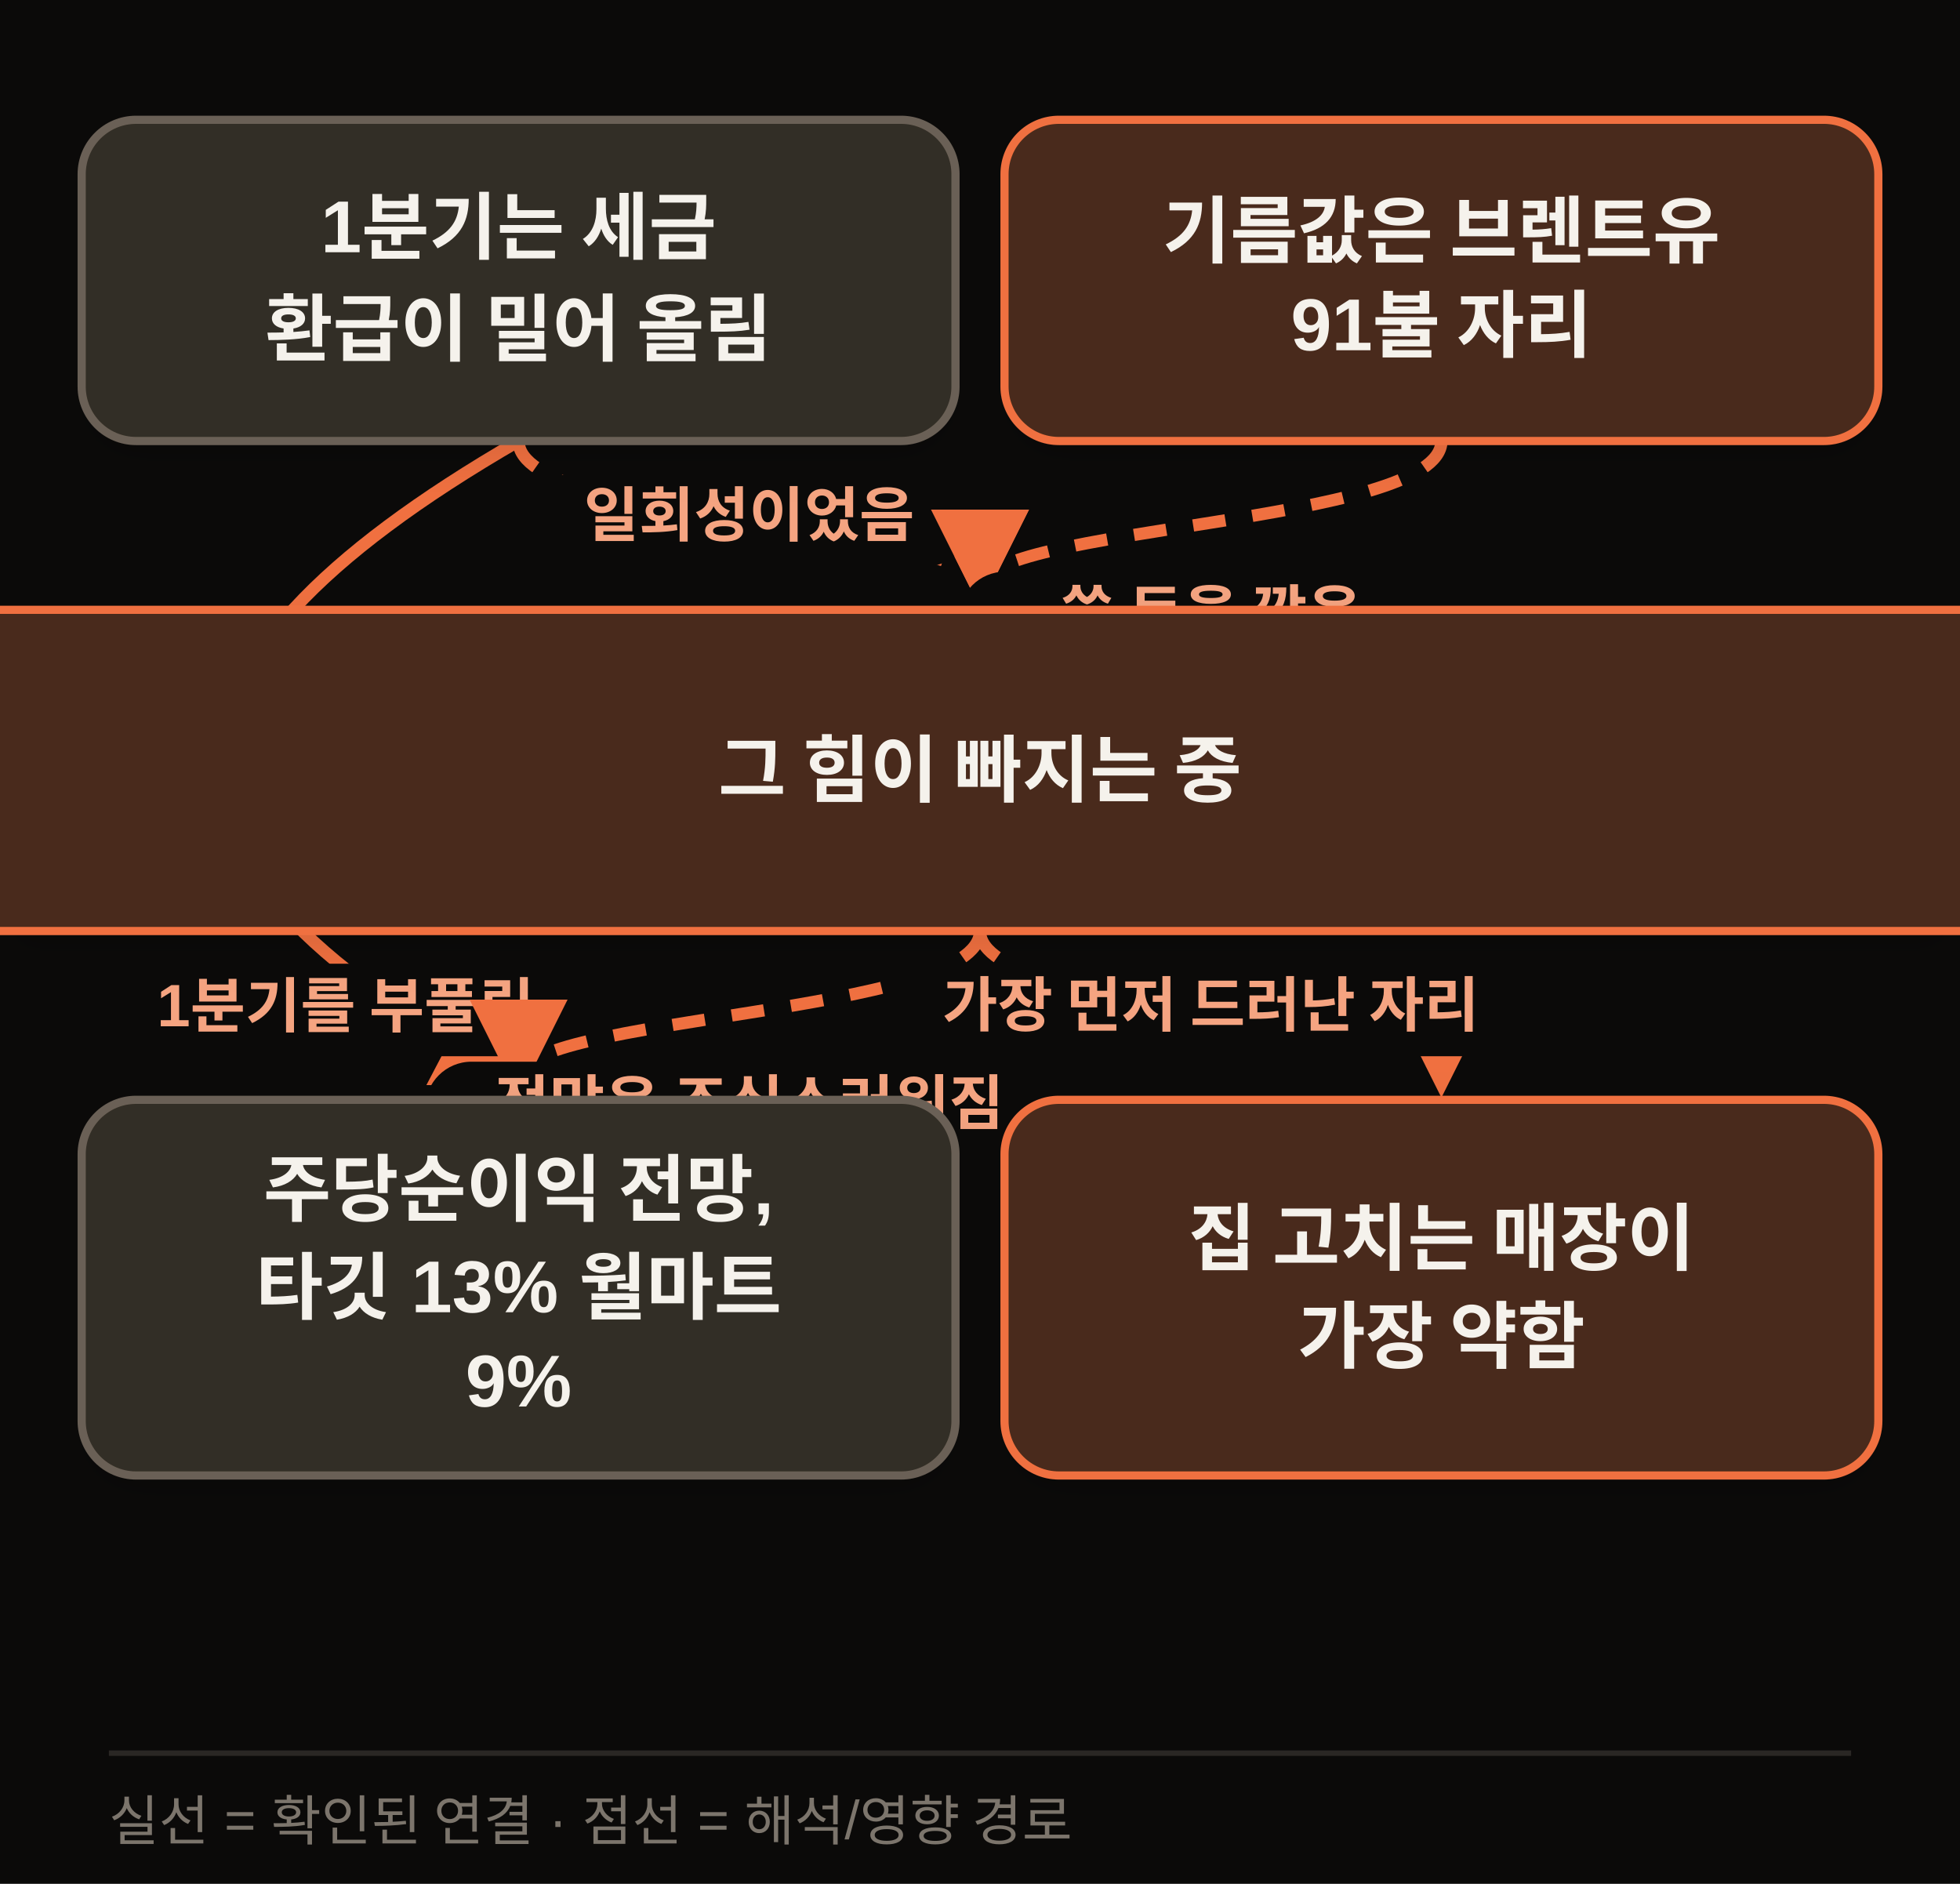
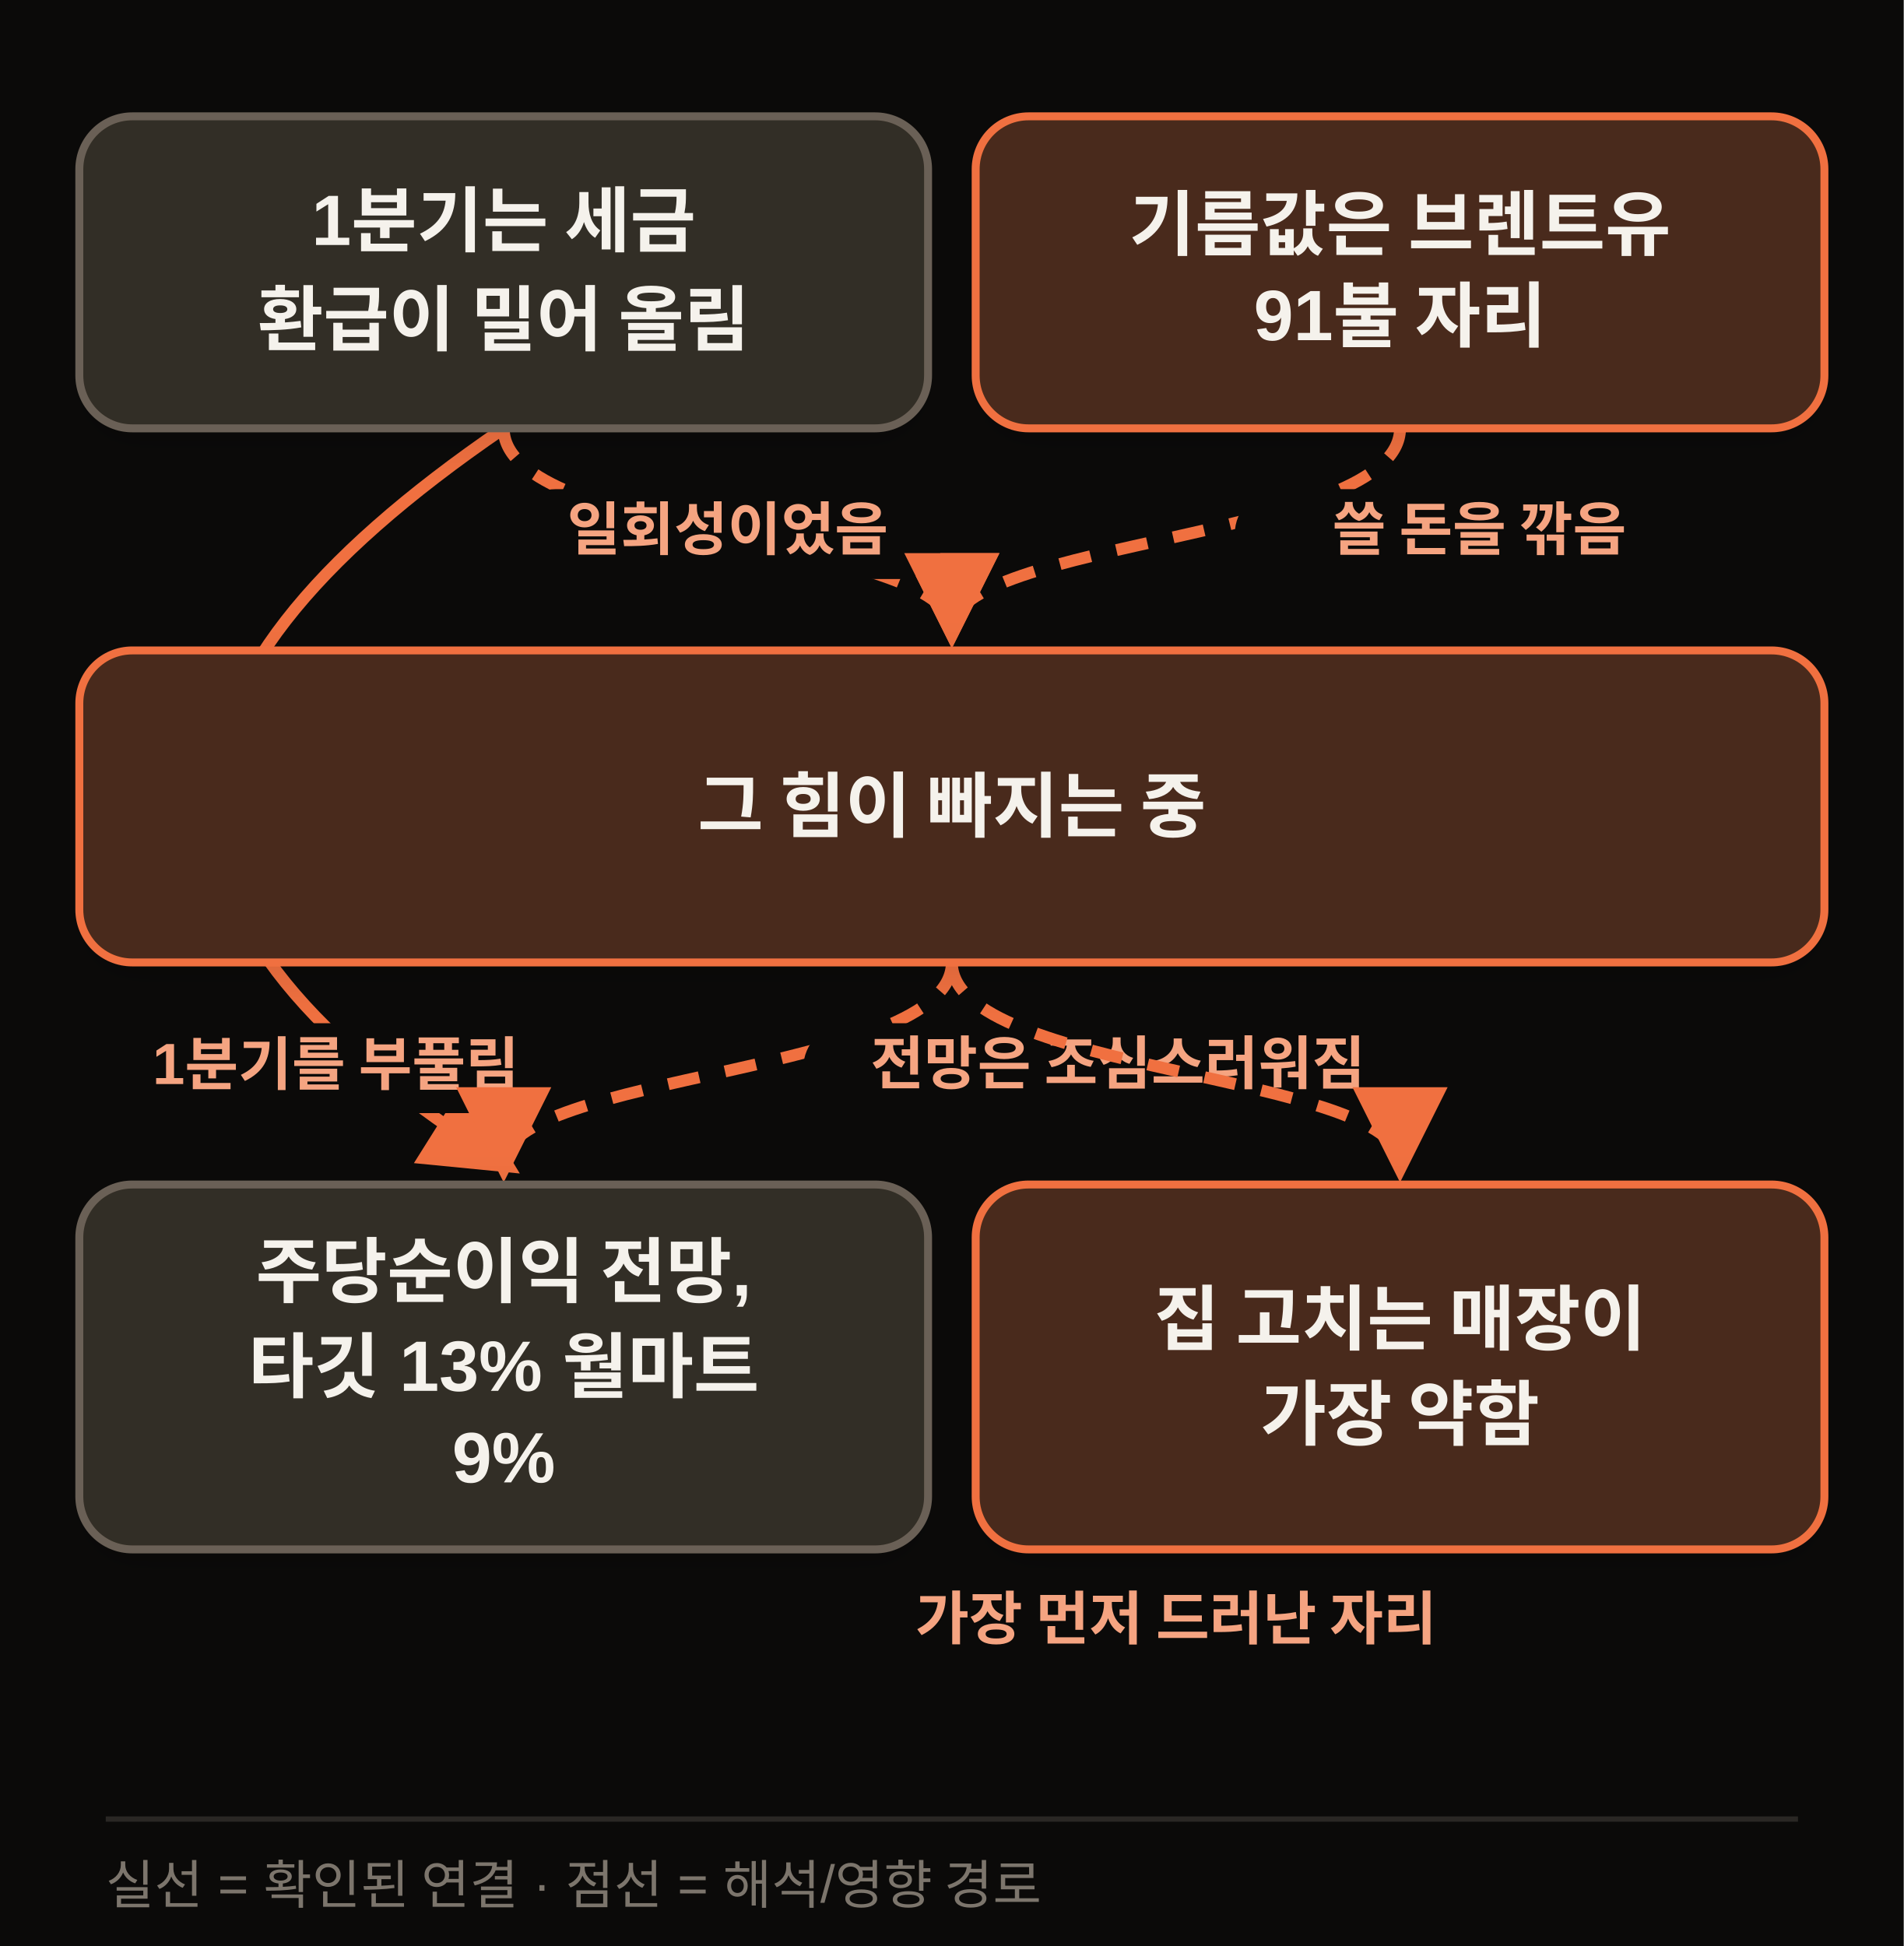
- <svg xmlns="http://www.w3.org/2000/svg" width="720" height="692" viewBox="0 0 720 692" class="morning-diagram morning-diagram-mobile" data-mobile-layout="same-topology" data-motion-orientation="TB" data-motion-steps="5">
+ <svg xmlns="http://www.w3.org/2000/svg" width="720" height="736" viewBox="0 0 720 736" class="morning-diagram morning-diagram-mobile" data-mobile-layout="same-topology" data-motion-orientation="TB" data-motion-steps="5">
  <defs>
    <filter id="shadow" x="-20%" y="-20%" width="140%" height="160%">
      <feDropShadow dx="0" dy="6" stdDeviation="8" flood-color="#111111" flood-opacity=".09" />
    </filter>
    <marker id="arrow" viewBox="0 0 10 10" refX="8" refY="5" markerWidth="8" markerHeight="8" orient="auto-start-reverse">
      <path d="M 0 0 L 10 5 L 0 10 z" fill="#F07040" />
    </marker>
  </defs>
-   <rect width="720" height="692" fill="#0B0A09" />
-   <g class="motion-step motion-edge" data-motion-step="3" data-from="B" data-to="A" style="--motion-delay:4080ms">
-     <path d="M 190.5 162.0 C 44.0 246.7, 44.0 319.3, 190.5 396.0" fill="none" stroke="#F07040" stroke-width="4.5" marker-end="url(#arrow)" />
-     <rect x="24.0" y="354.0" width="206" height="34" rx="17" fill="#0B0A09" />
-     <text x="127.0" y="377.0" text-anchor="middle" font-family="Apple SD Gothic Neo,Malgun Gothic,Arial,sans-serif" font-size="22" font-weight="800" fill="#F5A481">1분기를 부풀림</text>
+   <rect width="720" height="736" fill="#0B0A09" />
+   <g class="motion-step motion-edge" data-motion-step="3" data-from="B" data-to="A" style="--motion-delay:3400ms">
+     <path d="M 190.5 162.0 C 44.0 262.1, 44.0 347.9, 190.5 440.0" fill="none" stroke="#F07040" stroke-width="4.5" marker-end="url(#arrow)" />
+     <rect x="24.0" y="387.0" width="206" height="34" rx="17" fill="#0B0A09" />
+     <text x="127.0" y="410.0" text-anchor="middle" font-family="Apple SD Gothic Neo,Malgun Gothic,Arial,sans-serif" font-size="22" font-weight="800" fill="#F5A481">1분기를 부풀림</text>
  </g>
  <g class="motion-step motion-edge" data-motion-step="1" data-from="B" data-to="C" style="--motion-delay:1360ms">
-     <path d="M 190.5 162.0 C 190.5 193.0, 360.0 193.0, 360.0 216.0" fill="none" stroke="#F07040" stroke-width="4.5" stroke-dasharray="12 10" marker-end="url(#arrow)" />
-     <rect x="193.2" y="174.0" width="164" height="34" rx="17" fill="#0B0A09" />
-     <text x="275.2" y="197.0" text-anchor="middle" font-family="Apple SD Gothic Neo,Malgun Gothic,Arial,sans-serif" font-size="22" font-weight="800" fill="#F5A481">일회성이었음</text>
+     <path d="M 190.5 162.0 C 190.5 204.0, 360.0 204.0, 360.0 238.0" fill="none" stroke="#F07040" stroke-width="4.5" stroke-dasharray="12 10" marker-end="url(#arrow)" />
+     <rect x="193.2" y="185.0" width="164" height="34" rx="17" fill="#0B0A09" />
+     <text x="275.2" y="208.0" text-anchor="middle" font-family="Apple SD Gothic Neo,Malgun Gothic,Arial,sans-serif" font-size="22" font-weight="800" fill="#F5A481">일회성이었음</text>
  </g>
-   <g class="motion-step motion-edge" data-motion-step="3" data-from="C" data-to="A" style="--motion-delay:3400ms">
-     <path d="M 360.0 342.0 C 360.0 373.0, 190.5 373.0, 190.5 396.0" fill="none" stroke="#F07040" stroke-width="4.5" stroke-dasharray="12 10" marker-end="url(#arrow)" />
-     <rect x="156.2" y="390.0" width="238" height="34" rx="17" fill="#0B0A09" />
-     <text x="275.2" y="413.0" text-anchor="middle" font-family="Apple SD Gothic Neo,Malgun Gothic,Arial,sans-serif" font-size="22" font-weight="800" fill="#F5A481">전망은 조심스러워짐</text>
+   <g class="motion-step motion-edge" data-motion-step="3" data-from="C" data-to="A" style="--motion-delay:4080ms">
+     <path d="M 360.0 364.0 C 360.0 406.0, 190.5 406.0, 190.5 440.0" fill="none" stroke="#F07040" stroke-width="4.5" stroke-dasharray="12 10" marker-end="url(#arrow)" />
+     <rect x="303.8" y="387.0" width="238" height="34" rx="17" fill="#0B0A09" />
+     <text x="422.8" y="410.0" text-anchor="middle" font-family="Apple SD Gothic Neo,Malgun Gothic,Arial,sans-serif" font-size="22" font-weight="800" fill="#F5A481">전망은 조심스러워짐</text>
  </g>
  <g class="motion-step motion-edge" data-motion-step="1" data-from="D" data-to="C" style="--motion-delay:2040ms">
-     <path d="M 529.5 162.0 C 529.5 193.0, 360.0 193.0, 360.0 216.0" fill="none" stroke="#F07040" stroke-width="4.5" stroke-dasharray="12 10" marker-end="url(#arrow)" />
-     <rect x="352.2" y="210.0" width="185" height="34" rx="17" fill="#0B0A09" />
-     <text x="444.8" y="233.0" text-anchor="middle" font-family="Apple SD Gothic Neo,Malgun Gothic,Arial,sans-serif" font-size="22" font-weight="800" fill="#F5A481">쓸 돈을 깎음</text>
+     <path d="M 529.5 162.0 C 529.5 204.0, 360.0 204.0, 360.0 238.0" fill="none" stroke="#F07040" stroke-width="4.5" stroke-dasharray="12 10" marker-end="url(#arrow)" />
+     <rect x="467.0" y="185.0" width="185" height="34" rx="17" fill="#0B0A09" />
+     <text x="559.5" y="208.0" text-anchor="middle" font-family="Apple SD Gothic Neo,Malgun Gothic,Arial,sans-serif" font-size="22" font-weight="800" fill="#F5A481">쓸 돈을 깎음</text>
  </g>
  <g class="motion-step motion-edge" data-motion-step="3" data-from="C" data-to="E" style="--motion-delay:5440ms">
-     <path d="M 360.0 342.0 C 360.0 373.0, 529.5 373.0, 529.5 396.0" fill="none" stroke="#F07040" stroke-width="4.5" stroke-dasharray="12 10" marker-end="url(#arrow)" />
-     <rect x="325.8" y="354.0" width="238" height="34" rx="17" fill="#0B0A09" />
-     <text x="444.8" y="377.0" text-anchor="middle" font-family="Apple SD Gothic Neo,Malgun Gothic,Arial,sans-serif" font-size="22" font-weight="800" fill="#F5A481">가장 먼저 드러난 자리</text>
+     <path d="M 360.0 364.0 C 360.0 406.0, 529.5 406.0, 529.5 440.0" fill="none" stroke="#F07040" stroke-width="4.5" stroke-dasharray="12 10" marker-end="url(#arrow)" />
+     <rect x="325.8" y="597.0" width="238" height="34" rx="17" fill="#0B0A09" />
+     <text x="444.8" y="620.0" text-anchor="middle" font-family="Apple SD Gothic Neo,Malgun Gothic,Arial,sans-serif" font-size="22" font-weight="800" fill="#F5A481">가장 먼저 드러난 자리</text>
  </g>
  <g class="motion-step motion-node" data-motion-step="0" style="--motion-delay:0ms;--motion-accent-delay:640ms">
    <rect class="motion-node-shape" x="30.0" y="44.0" width="321.0" height="118.0" rx="20" fill="#332E26" stroke="#6B6156" stroke-width="3" filter="url(#shadow)" />
    <text x="190.5" y="85.0" text-anchor="middle" dominant-baseline="middle" font-family="Apple SD Gothic Neo,Malgun Gothic,Arial,sans-serif" font-size="27" font-weight="800" fill="#F5F2EC">1분기는 세금</text>
    <text x="190.5" y="121.0" text-anchor="middle" dominant-baseline="middle" font-family="Apple SD Gothic Neo,Malgun Gothic,Arial,sans-serif" font-size="27" font-weight="800" fill="#F5F2EC">환급이 밀어 올림</text>
  </g>
  <g class="motion-step motion-node motion-risk" data-motion-step="0" style="--motion-delay:680ms;--motion-accent-delay:1320ms">
    <rect class="motion-node-shape" x="369.0" y="44.0" width="321.0" height="118.0" rx="20" fill="#4A2C1A" stroke="#F07040" stroke-width="3" filter="url(#shadow)" />
    <text x="529.5" y="85.0" text-anchor="middle" dominant-baseline="middle" font-family="Apple SD Gothic Neo,Malgun Gothic,Arial,sans-serif" font-size="27" font-weight="800" fill="#F5F2EC">기름값은 브렌트유</text>
    <text x="529.5" y="121.0" text-anchor="middle" dominant-baseline="middle" font-family="Apple SD Gothic Neo,Malgun Gothic,Arial,sans-serif" font-size="27" font-weight="800" fill="#F5F2EC">91불 자리</text>
  </g>
  <g class="motion-step motion-node motion-risk" data-motion-step="2" style="--motion-delay:2720ms;--motion-accent-delay:3360ms">
-     <rect class="motion-node-shape" x="-20.0" y="224.0" width="760.0" height="118.0" rx="20" fill="#4A2C1A" stroke="#F07040" stroke-width="3" filter="url(#shadow)" />
-     <text x="360.0" y="283.0" text-anchor="middle" dominant-baseline="middle" font-family="Apple SD Gothic Neo,Malgun Gothic,Arial,sans-serif" font-size="27" font-weight="800" fill="#F5F2EC">그 힘이 빠지는 중</text>
+     <rect class="motion-node-shape" x="30.0" y="246.0" width="660.0" height="118.0" rx="20" fill="#4A2C1A" stroke="#F07040" stroke-width="3" filter="url(#shadow)" />
+     <text x="360.0" y="305.0" text-anchor="middle" dominant-baseline="middle" font-family="Apple SD Gothic Neo,Malgun Gothic,Arial,sans-serif" font-size="27" font-weight="800" fill="#F5F2EC">그 힘이 빠지는 중</text>
  </g>
  <g class="motion-step motion-node" data-motion-step="4" style="--motion-delay:4760ms;--motion-accent-delay:5400ms">
-     <rect class="motion-node-shape" x="30.0" y="404.0" width="321.0" height="138" rx="20" fill="#332E26" stroke="#6B6156" stroke-width="3" filter="url(#shadow)" />
-     <text x="190.5" y="437.0" text-anchor="middle" dominant-baseline="middle" font-family="Apple SD Gothic Neo,Malgun Gothic,Arial,sans-serif" font-size="27" font-weight="800" fill="#F5F2EC">주당순이익 전망,</text>
-     <text x="190.5" y="473.0" text-anchor="middle" dominant-baseline="middle" font-family="Apple SD Gothic Neo,Malgun Gothic,Arial,sans-serif" font-size="27" font-weight="800" fill="#F5F2EC">타깃 13% 월마트</text>
-     <text x="190.5" y="509.0" text-anchor="middle" dominant-baseline="middle" font-family="Apple SD Gothic Neo,Malgun Gothic,Arial,sans-serif" font-size="27" font-weight="800" fill="#F5F2EC">9%</text>
+     <rect class="motion-node-shape" x="30.0" y="448.0" width="321.0" height="138" rx="20" fill="#332E26" stroke="#6B6156" stroke-width="3" filter="url(#shadow)" />
+     <text x="190.5" y="481.0" text-anchor="middle" dominant-baseline="middle" font-family="Apple SD Gothic Neo,Malgun Gothic,Arial,sans-serif" font-size="27" font-weight="800" fill="#F5F2EC">주당순이익 전망,</text>
+     <text x="190.5" y="517.0" text-anchor="middle" dominant-baseline="middle" font-family="Apple SD Gothic Neo,Malgun Gothic,Arial,sans-serif" font-size="27" font-weight="800" fill="#F5F2EC">타깃 13% 월마트</text>
+     <text x="190.5" y="553.0" text-anchor="middle" dominant-baseline="middle" font-family="Apple SD Gothic Neo,Malgun Gothic,Arial,sans-serif" font-size="27" font-weight="800" fill="#F5F2EC">9%</text>
  </g>
  <g class="motion-step motion-node motion-risk" data-motion-step="4" style="--motion-delay:6120ms;--motion-accent-delay:6760ms">
-     <rect class="motion-node-shape" x="369.0" y="404.0" width="321.0" height="138" rx="20" fill="#4A2C1A" stroke="#F07040" stroke-width="3" filter="url(#shadow)" />
-     <text x="529.5" y="455.0" text-anchor="middle" dominant-baseline="middle" font-family="Apple SD Gothic Neo,Malgun Gothic,Arial,sans-serif" font-size="27" font-weight="800" fill="#F5F2EC">집 고치는 매장이</text>
-     <text x="529.5" y="491.0" text-anchor="middle" dominant-baseline="middle" font-family="Apple SD Gothic Neo,Malgun Gothic,Arial,sans-serif" font-size="27" font-weight="800" fill="#F5F2EC">가장 약함</text>
+     <rect class="motion-node-shape" x="369.0" y="448.0" width="321.0" height="138" rx="20" fill="#4A2C1A" stroke="#F07040" stroke-width="3" filter="url(#shadow)" />
+     <text x="529.5" y="499.0" text-anchor="middle" dominant-baseline="middle" font-family="Apple SD Gothic Neo,Malgun Gothic,Arial,sans-serif" font-size="27" font-weight="800" fill="#F5F2EC">집 고치는 매장이</text>
+     <text x="529.5" y="535.0" text-anchor="middle" dominant-baseline="middle" font-family="Apple SD Gothic Neo,Malgun Gothic,Arial,sans-serif" font-size="27" font-weight="800" fill="#F5F2EC">가장 약함</text>
  </g>
-   <line x1="40" y1="644" x2="680" y2="644" stroke="#2A2724" stroke-width="2" />
-   <text x="40" y="676" font-family="Apple SD Gothic Neo,Malgun Gothic,Arial,sans-serif" font-size="20" fill="#7C756C">실선 = 확인된 연결 · 점선 = 해석/영향 경로</text>
+   <line x1="40" y1="688" x2="680" y2="688" stroke="#2A2724" stroke-width="2" />
+   <text x="40" y="720" font-family="Apple SD Gothic Neo,Malgun Gothic,Arial,sans-serif" font-size="20" fill="#7C756C">실선 = 확인된 연결 · 점선 = 해석/영향 경로</text>
</svg>
